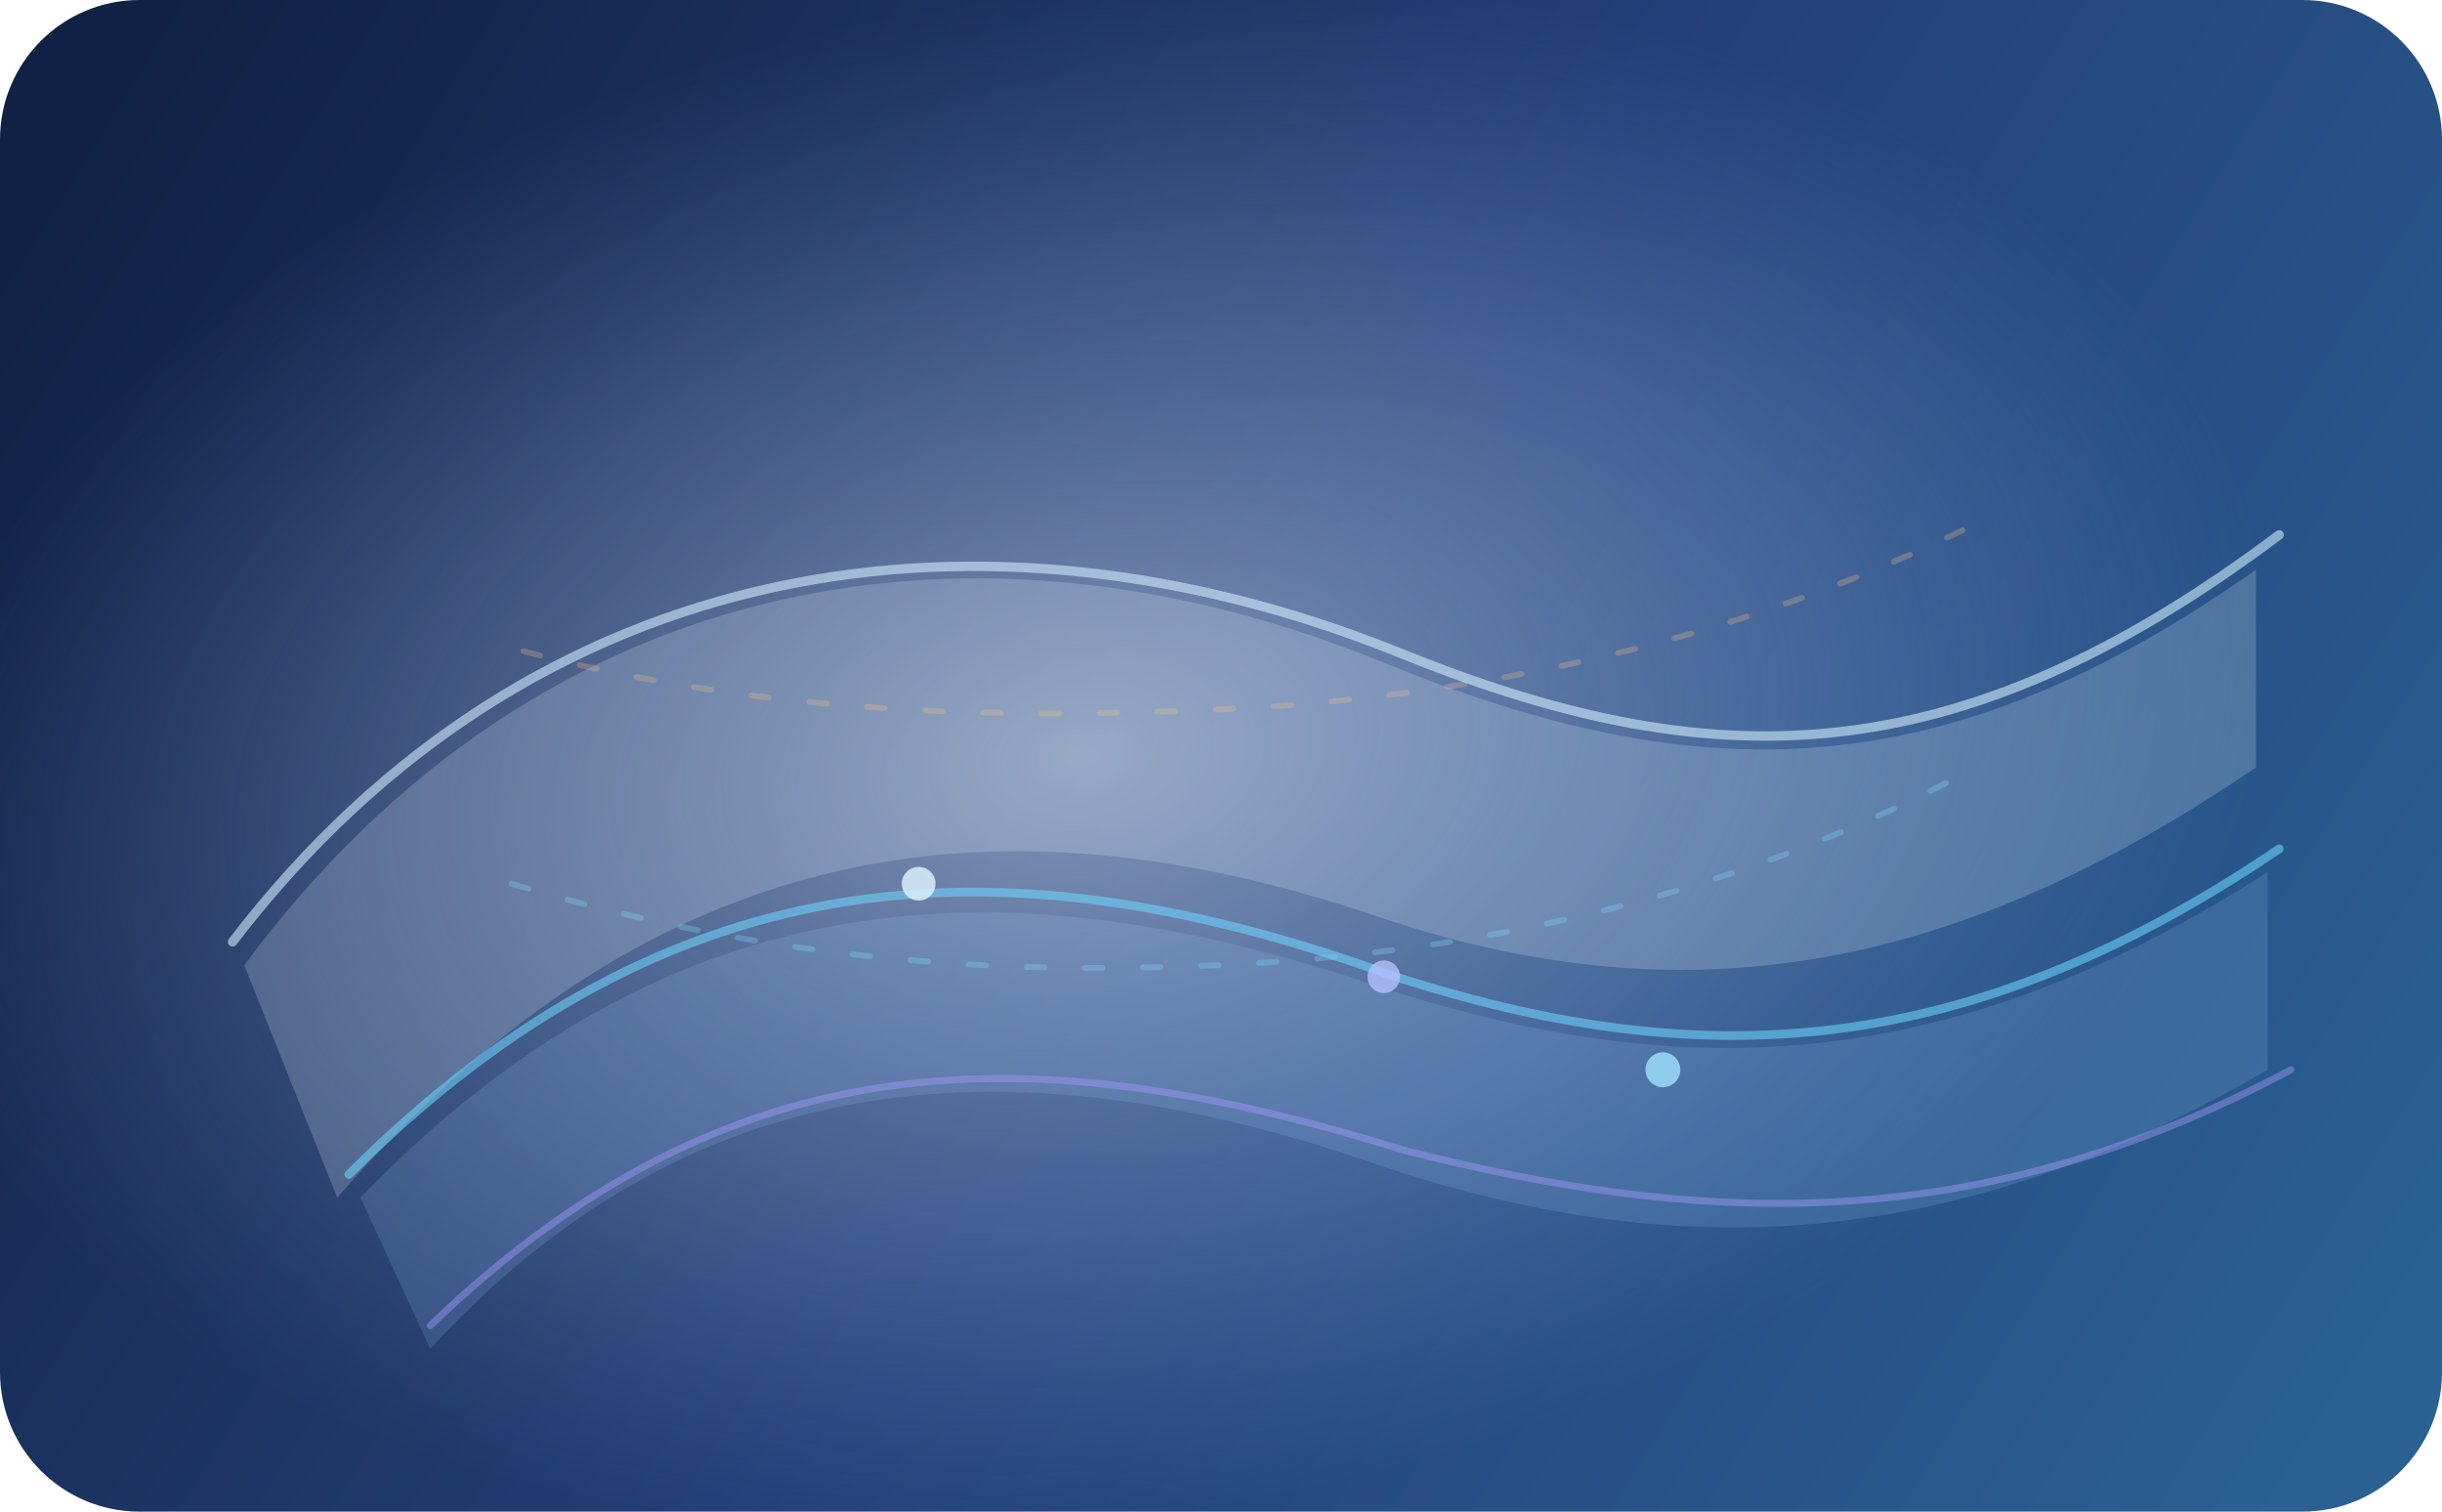
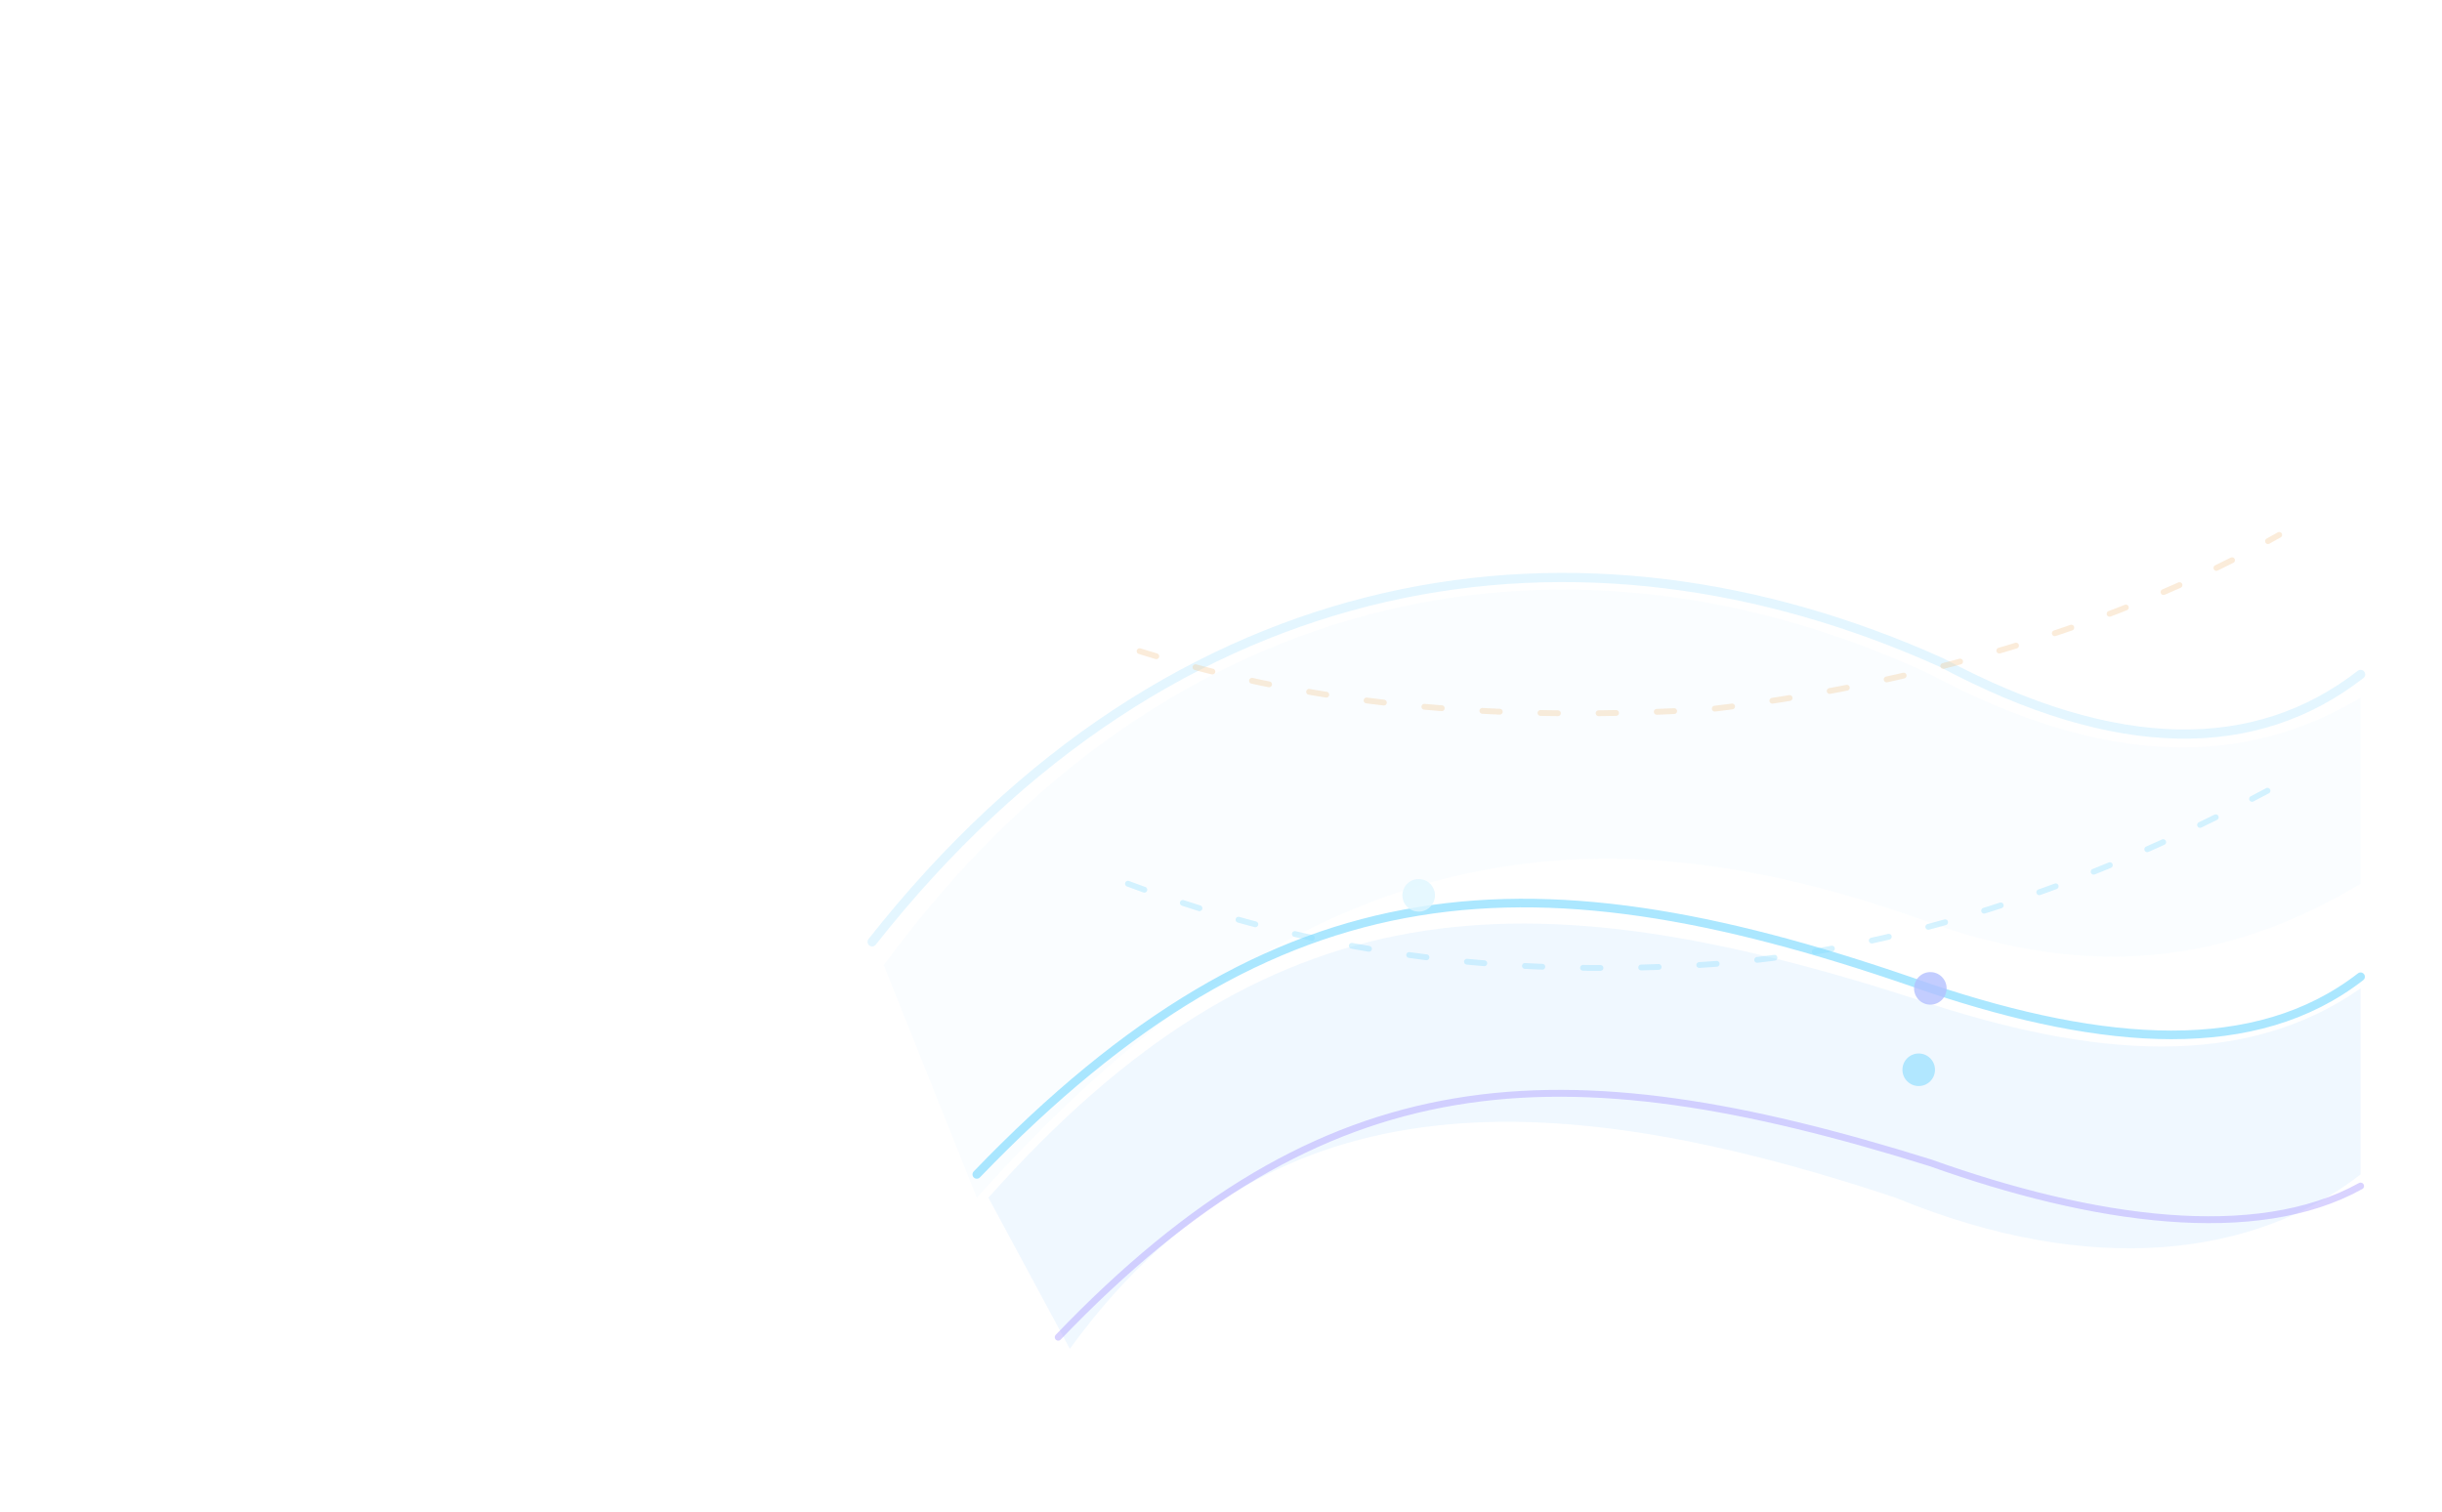
<svg xmlns="http://www.w3.org/2000/svg" width="420" height="260" viewBox="0 0 420 260" fill="none">
-   <defs>
-     <linearGradient id="topo-b-bg" x1="20" y1="12" x2="400" y2="248" gradientUnits="userSpaceOnUse">
-       <stop stop-color="#102144" />
-       <stop offset="0.5" stop-color="#243F77" />
-       <stop offset="1" stop-color="#2A6092" />
-     </linearGradient>
-     <radialGradient id="topo-b-focus" cx="0" cy="0" r="1" gradientUnits="userSpaceOnUse" gradientTransform="translate(186 130) rotate(-8) scale(206 132)">
-       <stop stop-color="#EDF7FF" stop-opacity="0.48" />
-       <stop offset="0.62" stop-color="#BDD6FF" stop-opacity="0.2" />
-       <stop offset="1" stop-color="#95B8EA" stop-opacity="0" />
-     </radialGradient>
-   </defs>
-   <rect width="420" height="260" rx="24" fill="url(#topo-b-bg)" />
-   <rect width="420" height="260" rx="24" fill="url(#topo-b-focus)" />
-   <path d="M42 166C94 96 170 86 238 114C292 136 334 136 388 98V132C338 166 292 176 238 158C168 134 110 146 58 206L42 166Z" fill="#E8F7FF" fill-opacity="0.2" />
-   <path d="M62 206C116 150 174 148 238 170C288 186 334 186 390 150V184C342 212 294 220 236 200C172 178 118 184 74 232L62 206Z" fill="#9ECFFF" fill-opacity="0.16" />
+   <path d="M152 166C202 98 272 88 332 116C362 132 386 132 406 120V152C386 164 362 170 330 158C268 136 220 148 168 206L152 166Z" fill="#E9F7FF" fill-opacity="0.2" />
+   <path d="M170 206C218 152 262 150 330 172C360 182 386 184 406 170V202C388 216 360 220 326 206C260 184 216 188 184 232L170 206Z" fill="#9ECFFF" fill-opacity="0.16" />
  <g fill="none" stroke-linecap="round">
-     <path d="M40 162C92 94 170 84 240 112C294 134 336 134 392 92" stroke="#D4EFFF" stroke-opacity="0.58" stroke-width="1.62" />
-     <path d="M60 202C116 146 174 144 240 168C290 184 336 184 392 146" stroke="#6ED6FF" stroke-opacity="0.56" stroke-width="1.5" />
-     <path d="M74 228C126 178 178 178 242 198C290 210 338 214 394 184" stroke="#A79BFF" stroke-opacity="0.42" stroke-width="1.2" />
-     <path d="M88 152C128 164 166 168 210 166C254 164 298 154 336 134" stroke="#7FD8FF" stroke-opacity="0.3" stroke-width="1" stroke-dasharray="3 7" />
-     <path d="M90 112C128 122 166 124 210 122C254 120 300 110 340 90" stroke="#F0BF82" stroke-opacity="0.28" stroke-width="1" stroke-dasharray="3 7" />
+     <path d="M150 162C202 96 272 86 334 114C364 130 388 130 406 116" stroke="#D4F0FF" stroke-opacity="0.62" stroke-width="1.58" />
+     <path d="M168 202C220 148 264 146 332 170C362 180 388 182 406 168" stroke="#6ED6FF" stroke-opacity="0.58" stroke-width="1.48" />
+     <path d="M182 230C228 182 268 180 332 200C360 210 388 214 406 204" stroke="#A89BFF" stroke-opacity="0.44" stroke-width="1.18" />
+     <path d="M194 152C226 164 258 168 292 166C326 164 360 152 390 136" stroke="#7FD8FF" stroke-opacity="0.32" stroke-width="1" stroke-dasharray="3 7" />
+     <path d="M196 112C228 122 260 124 294 122C328 118 364 108 392 92" stroke="#F0BF82" stroke-opacity="0.3" stroke-width="1" stroke-dasharray="3 7" />
  </g>
-   <circle cx="158" cy="152" r="2.9" fill="#DFF5FF" fill-opacity="0.8" />
-   <circle cx="286" cy="184" r="3" fill="#A0E2FF" fill-opacity="0.8" />
-   <circle cx="238" cy="168" r="2.8" fill="#B4C0FF" fill-opacity="0.8" />
+   <circle cx="244" cy="154" r="2.8" fill="#E0F6FF" fill-opacity="0.8" />
+   <circle cx="330" cy="184" r="2.8" fill="#A1E2FF" fill-opacity="0.8" />
+   <circle cx="332" cy="170" r="2.8" fill="#B4C0FF" fill-opacity="0.8" />
</svg>
